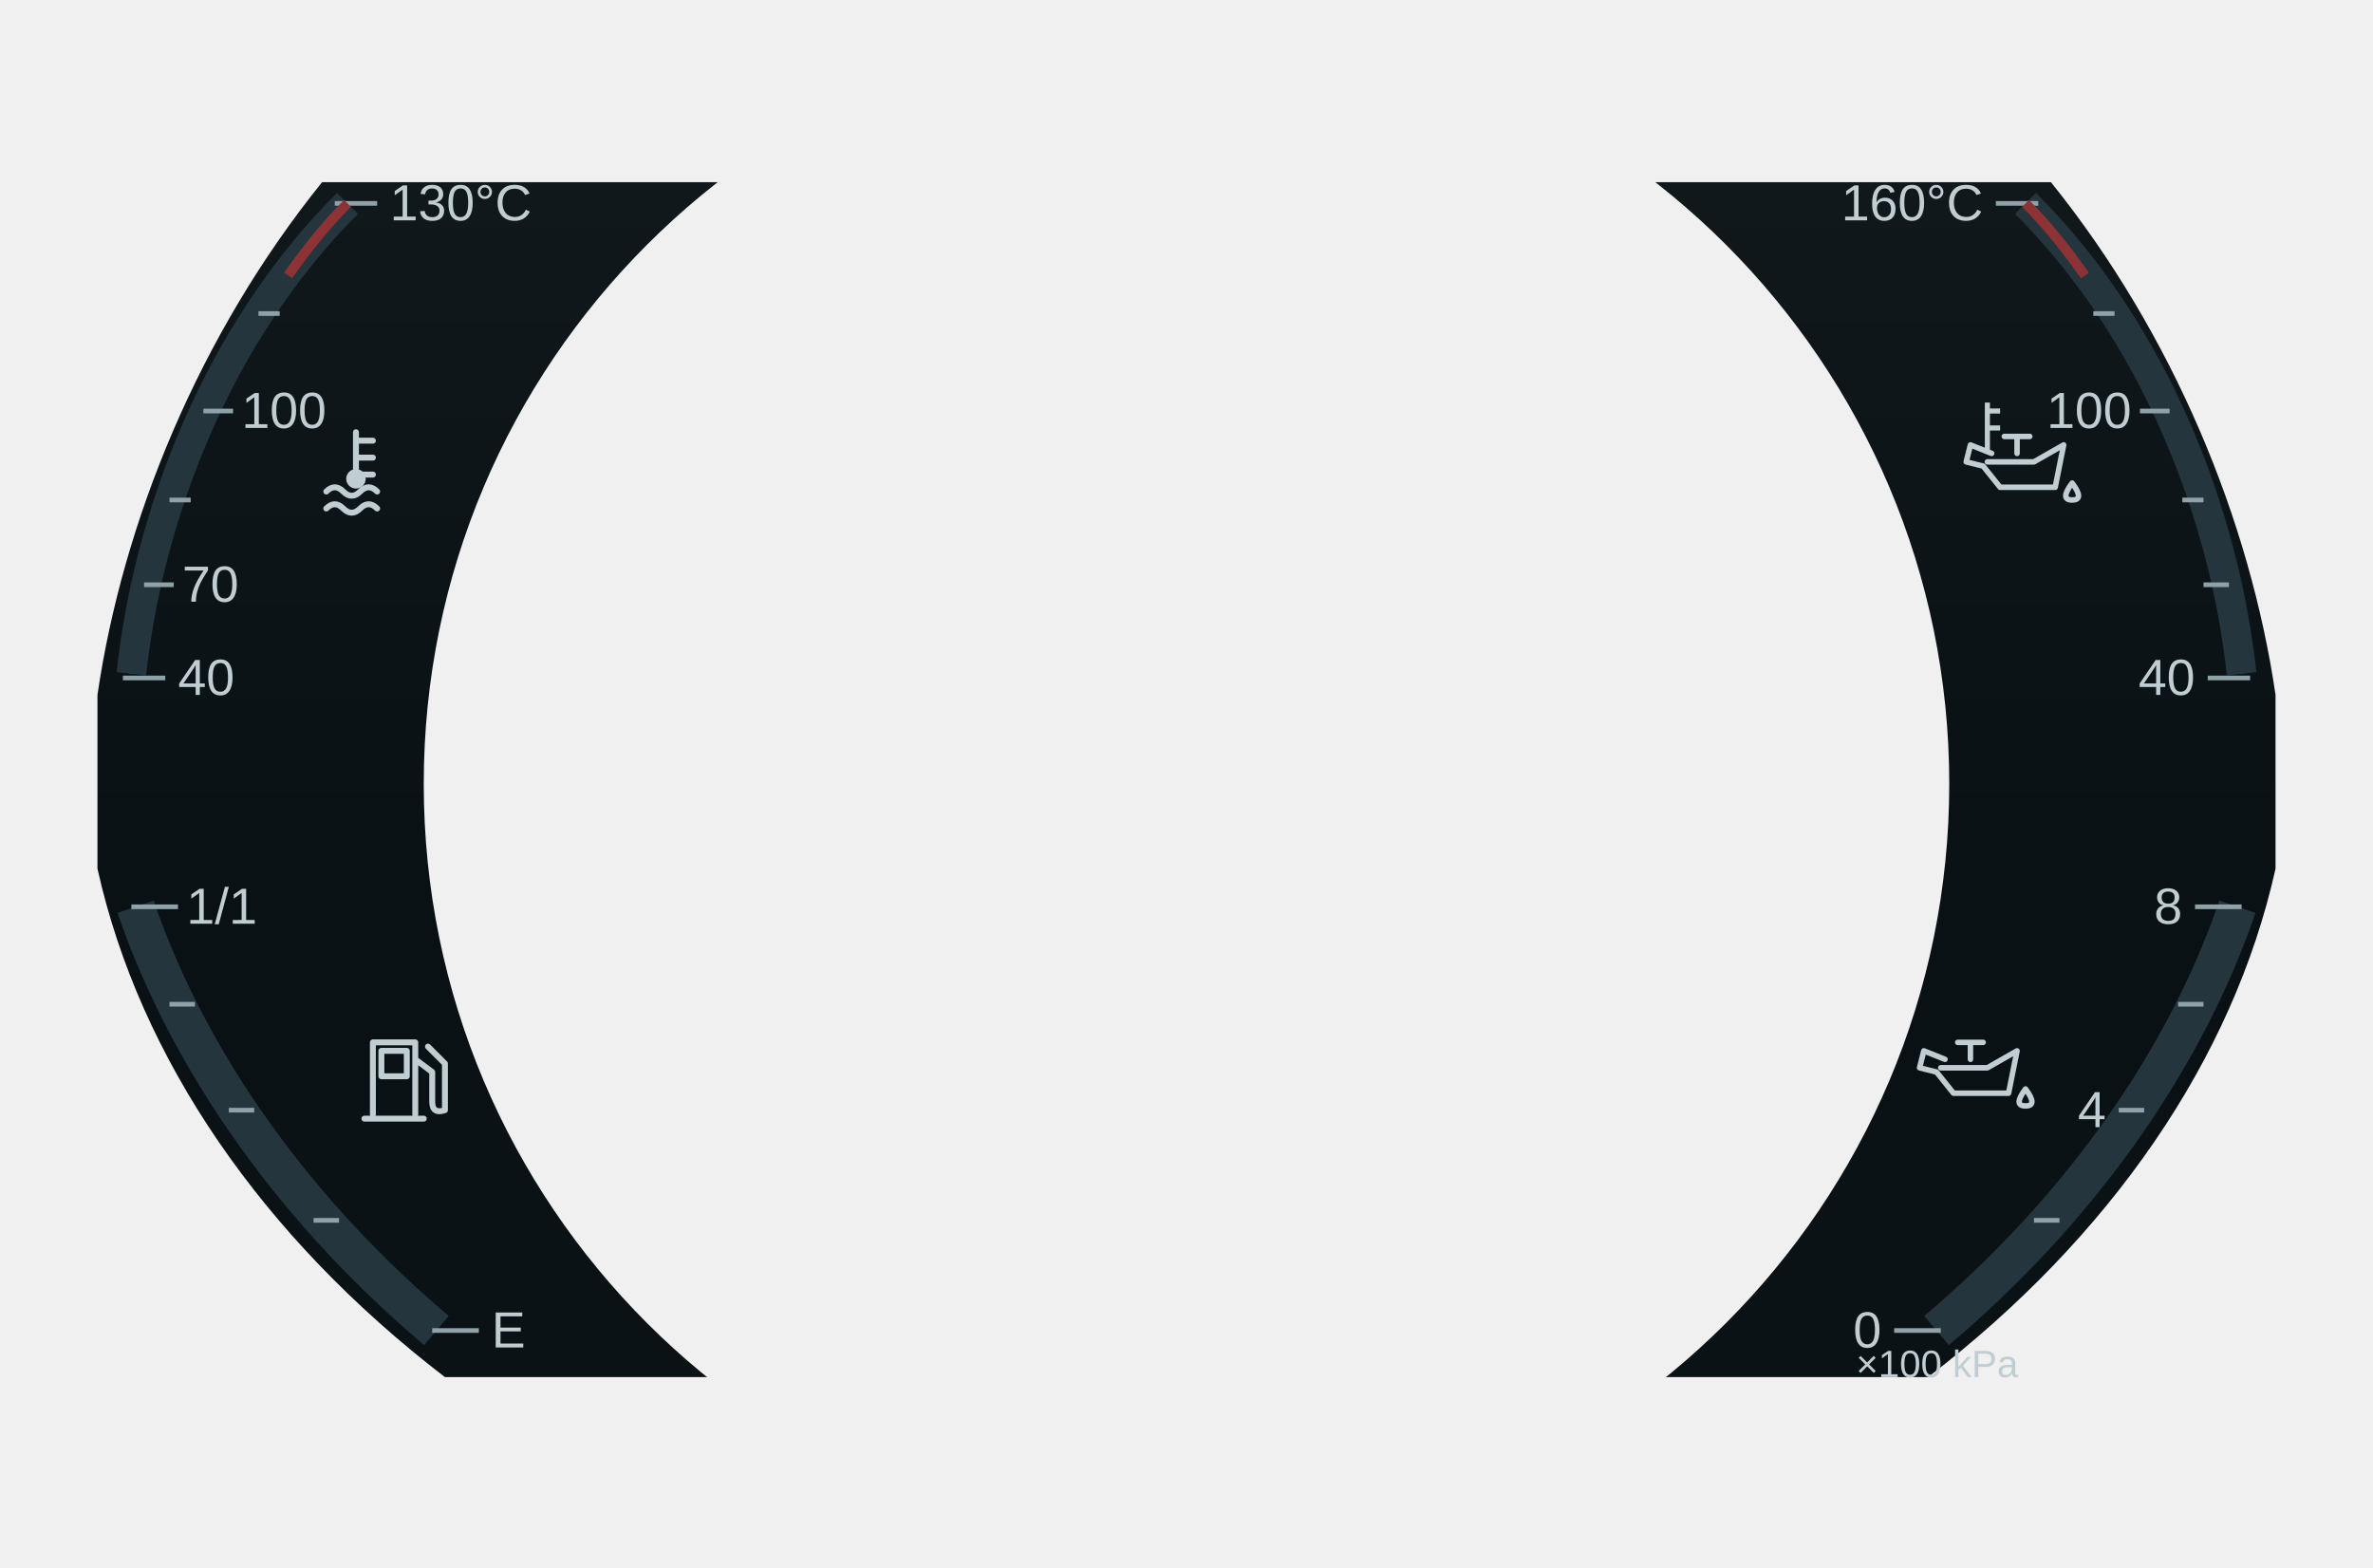
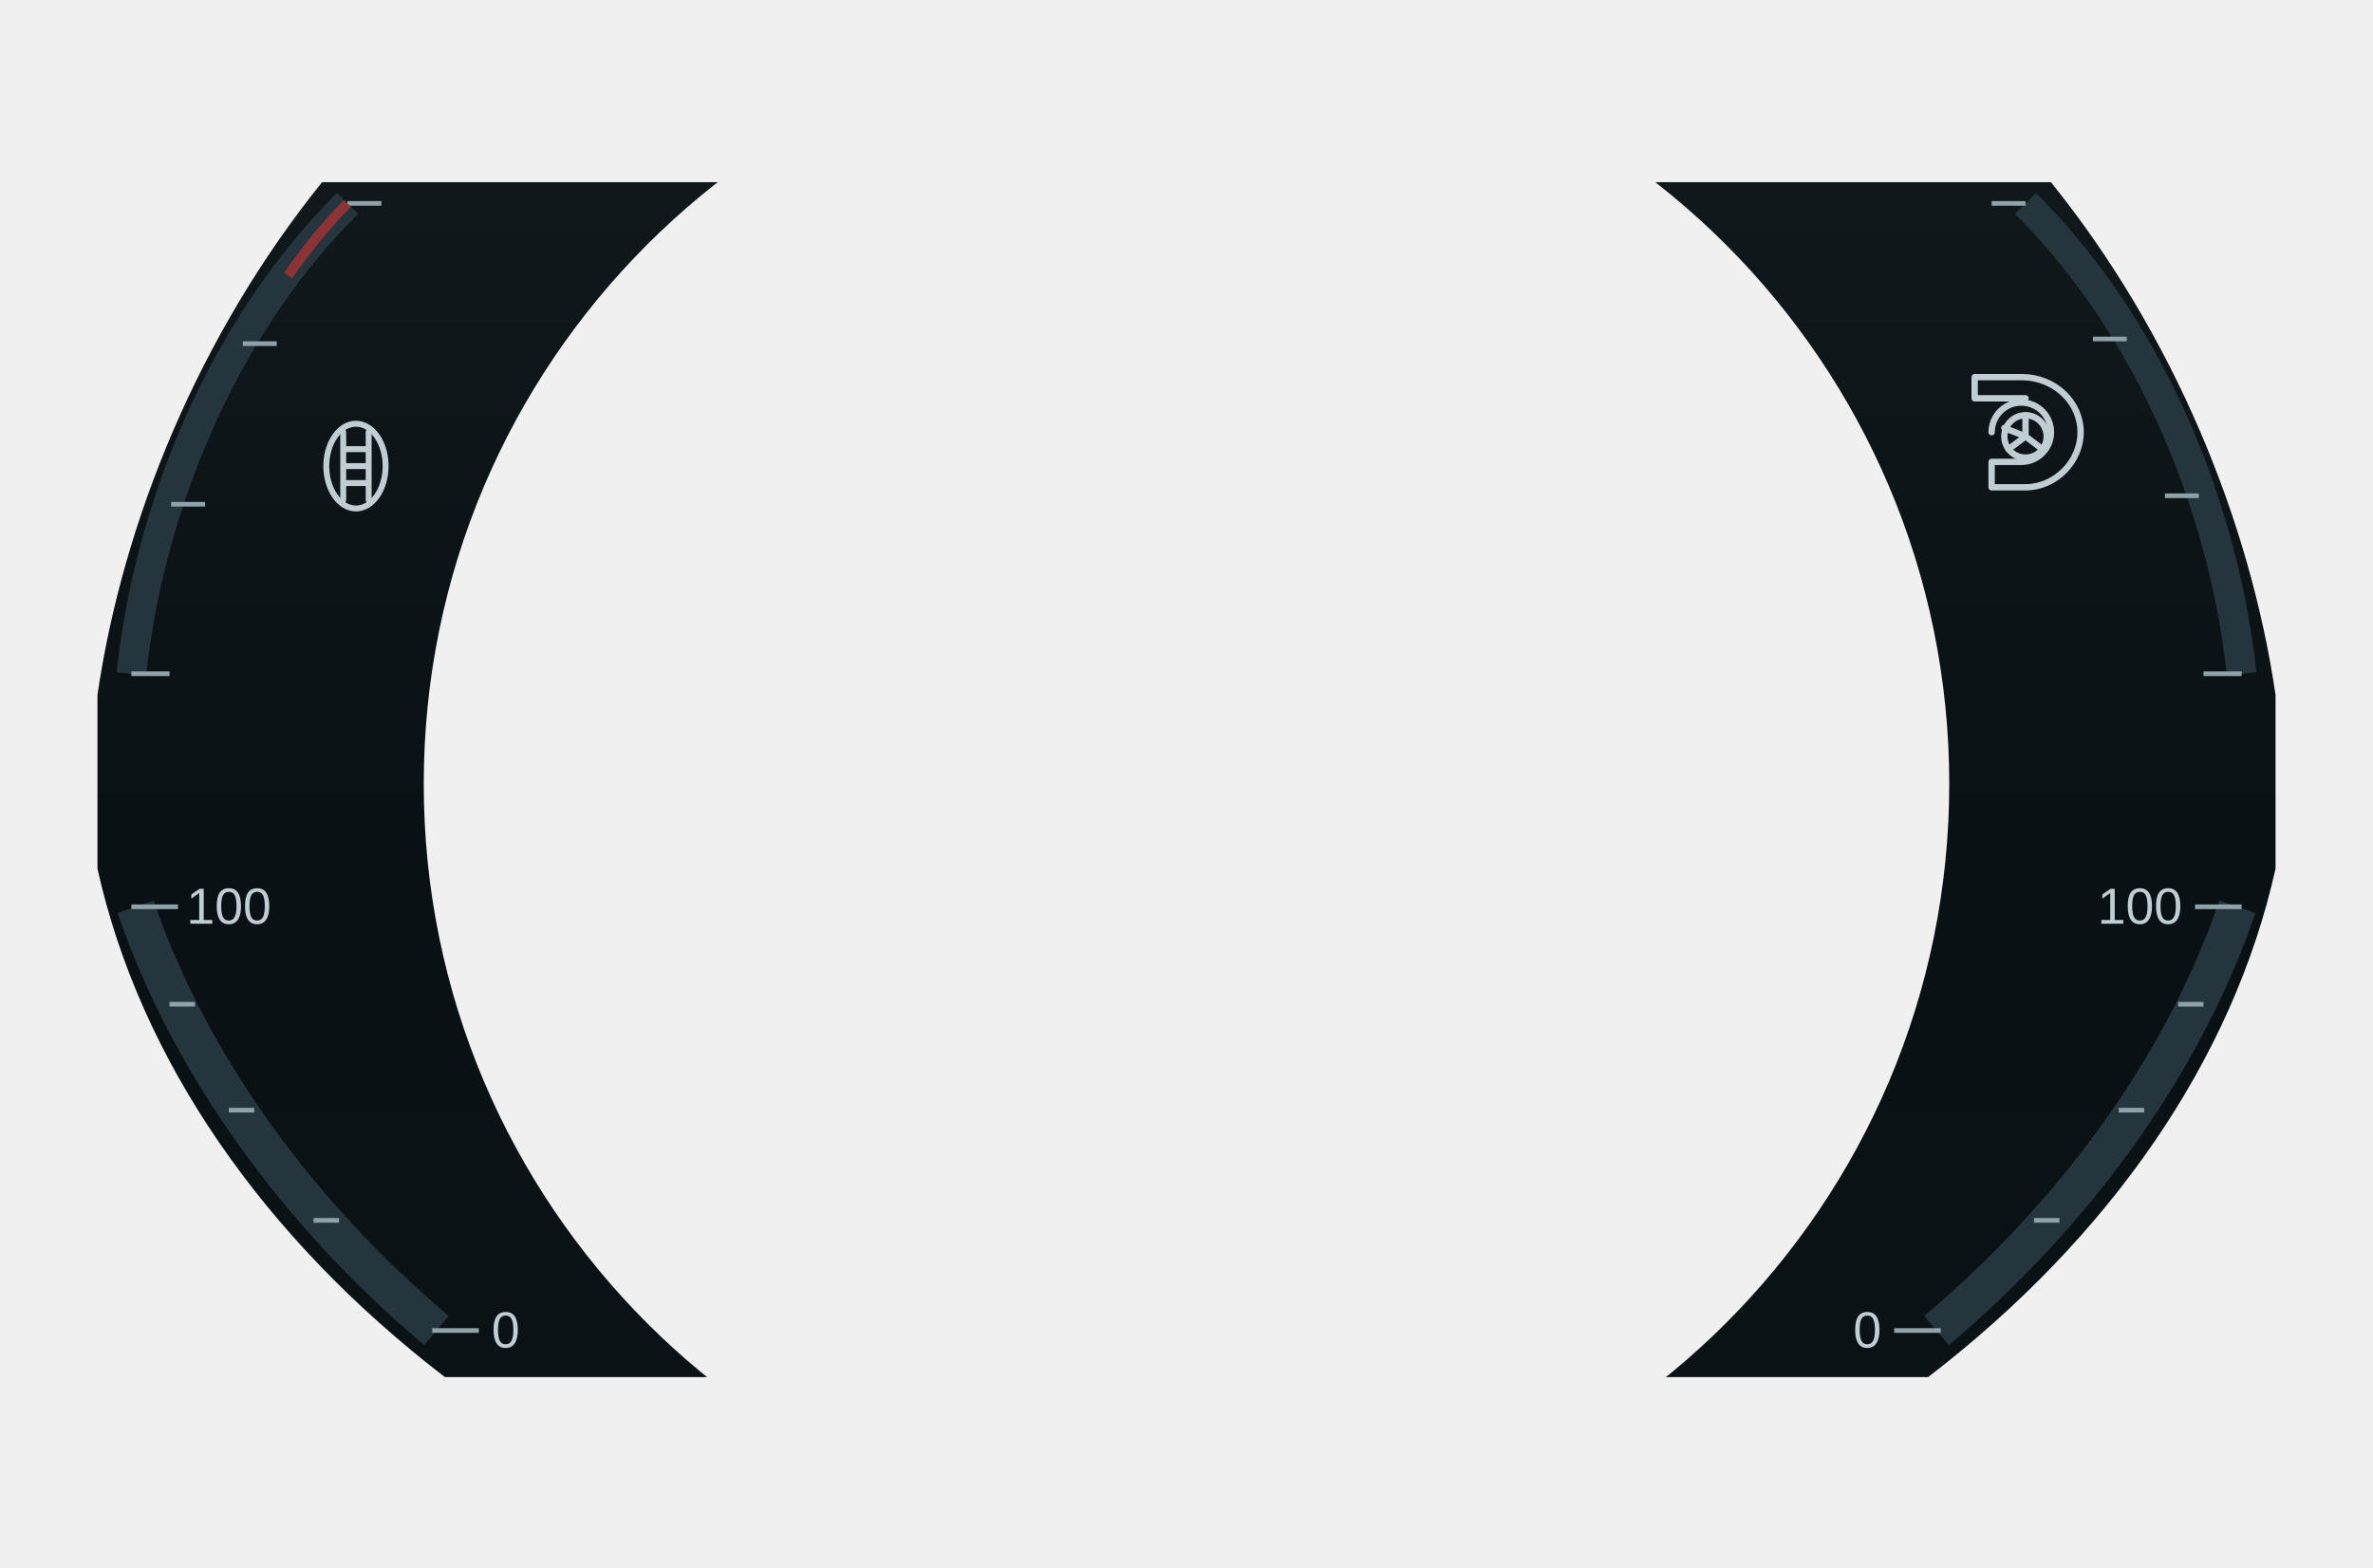
<svg xmlns="http://www.w3.org/2000/svg" width="560" height="370" viewBox="0 0 560 370">
  <defs>
    <linearGradient id="sideSurface" x1="0" y1="0" x2="0" y2="1">
      <stop stop-color="#10181c" />
      <stop offset=".55" stop-color="#0a1115" />
      <stop offset="1" stop-color="#0b1216" />
    </linearGradient>
    <mask id="preserveCenter">
      <rect width="560" height="370" fill="white" />
      <circle cx="280" cy="185" r="180" fill="black" />
    </mask>
-     <g id="coolantIcon" fill="none" stroke="#c0ced3" stroke-width="1.4" stroke-linecap="round" stroke-linejoin="round">
-       <path d="M0-8v12m0-10h4m-4 4h4m-4 4h4M-7 6q2-2 4 0t4 0t4 0M-7 10q2-2 4 0t4 0t4 0" />
-       <circle cx="0" cy="3" r="2.3" fill="#c0ced3" stroke="none" />
+     <g id="tireIcon" fill="none" stroke="#c0ced3" stroke-width="1.4" stroke-linecap="round" stroke-linejoin="round">
+       <ellipse rx="7" ry="10" />
+       <path d="M-3-8V8M3-8V8M-3-4h6M-3 0h6M-3 4h6" />
    </g>
-     <g id="oilIcon" fill="none" stroke="#c0ced3" stroke-width="1.3" stroke-linecap="round" stroke-linejoin="round">
-       <path d="M-9-3h11l7-4-2 10H-6l-4-5-4-1 1-4 5 2m6-4v4m-3-4h6" />
-       <path d="M11 2q-3 4 0 4t0-4" />
-     </g>
-     <g id="fuelIcon" fill="none" stroke="#c0ced3" stroke-width="1.4" stroke-linecap="round" stroke-linejoin="round">
-       <path d="M-5 8V-9h10V8m-12 1H7M-3-7h6v6h-6zM5-5l4 3v7q0 3 3 2V-4L8-8" />
+     <g id="turboIcon" fill="none" stroke="#c0ced3" stroke-width="1.5" stroke-linecap="round" stroke-linejoin="round">
+       <path d="M1-10h-12v-5h11c8 0 14 6 14 13S8 11 1 11H-7V5H0A7 7 0 1 0-7-2" />
+       <circle cx="1" cy="-1" r="5" />
+       <path d="M1-6v5l4 3M-3 2l4-3M-4-3l5 2" />
    </g>
  </defs>
  <g mask="url(#preserveCenter)">
    <path d="M174 43H76C47 79 29 123 23 164V205C33 250 62 292 105 325H174Z M386 43h98c29 36 47 80 53 121v41c-10 45-39 87-82 120h-69z" fill="url(#sideSurface)" />
    <g fill="none" stroke="#45565f" stroke-width="1">
      <path d="M31 159C35 122 51 79 82 48M529 159C525 122 509 79 478 48" />
      <path d="M103 314C71 287 45 252 32 214M457 314C489 287 515 252 528 214" stroke-width="9" stroke="#25353d" />
      <path d="M31 159C35 122 51 79 82 48M529 159C525 122 509 79 478 48" stroke-width="7" stroke="#25353d" />
    </g>
    <g fill="none" stroke="#8fa1a9" stroke-width="1.1">
-       <path d="M29 160h10M34 138h7M40 118h5M48 97h7M61 74h5M79 48h10" />
-       <path d="M531 160h-10M526 138h-6M520 118h-5M512 97h-7M499 74h-5M481 48h-10" />
+       <path d="M31 159h9M40.4 119h8M57.3 81.1h8M82 48h8" />
+       <path d="M529 159h-9M518.9 117h-8M501.9 80h-8M478 48h-8" />
      <path d="M31 214h11M40 237h6M54 262h6M74 288h6M102 314h11" />
      <path d="M529 214h-11M520 237h-6M506 262h-6M486 288h-6M458 314h-11" />
    </g>
    <g fill="none" stroke="#8e3335" stroke-width="2.3">
-       <path d="M68 65Q75 55 82 48M492 65Q485 55 478 48" />
+       <path d="M68 65Q75 55 82 48" />
    </g>
    <g font-family="Arial, sans-serif" font-size="12" fill="#c0ced3">
-       <text x="92" y="52">130°C</text>
-       <text x="57" y="101">100</text>
-       <text x="43" y="142">70</text>
-       <text x="42" y="164">40</text>
+       <text x="44" y="218">100</text>
+       <text x="116" y="318">0</text>
      <g text-anchor="end">
-         <text x="468" y="52">160°C</text>
-         <text x="503" y="101">100</text>
-         <text x="518" y="164">40</text>
-       </g>
-       <text x="44" y="218">1/1</text>
-       <text x="116" y="318">E</text>
-       <g text-anchor="end">
-         <text x="515" y="218">8</text>
-         <text x="497" y="266">4</text>
+         <text x="515" y="218">100</text>
        <text x="444" y="318">0</text>
      </g>
-       <text x="438" y="325" font-size="9">×100 kPa</text>
    </g>
-     <use href="#coolantIcon" transform="translate(84 110)" />
-     <g transform="translate(478 112)">
-       <use href="#oilIcon" />
-       <path d="M-9-17v12m0-10h3m-3 4h3" fill="none" stroke="#c0ced3" stroke-width="1.2" />
-     </g>
-     <use href="#fuelIcon" transform="translate(93 255)" />
-     <use href="#oilIcon" transform="translate(467 255)" />
+     <use href="#tireIcon" transform="translate(84 110)" />
+     <use href="#turboIcon" transform="translate(477 104)" />
  </g>
</svg>
